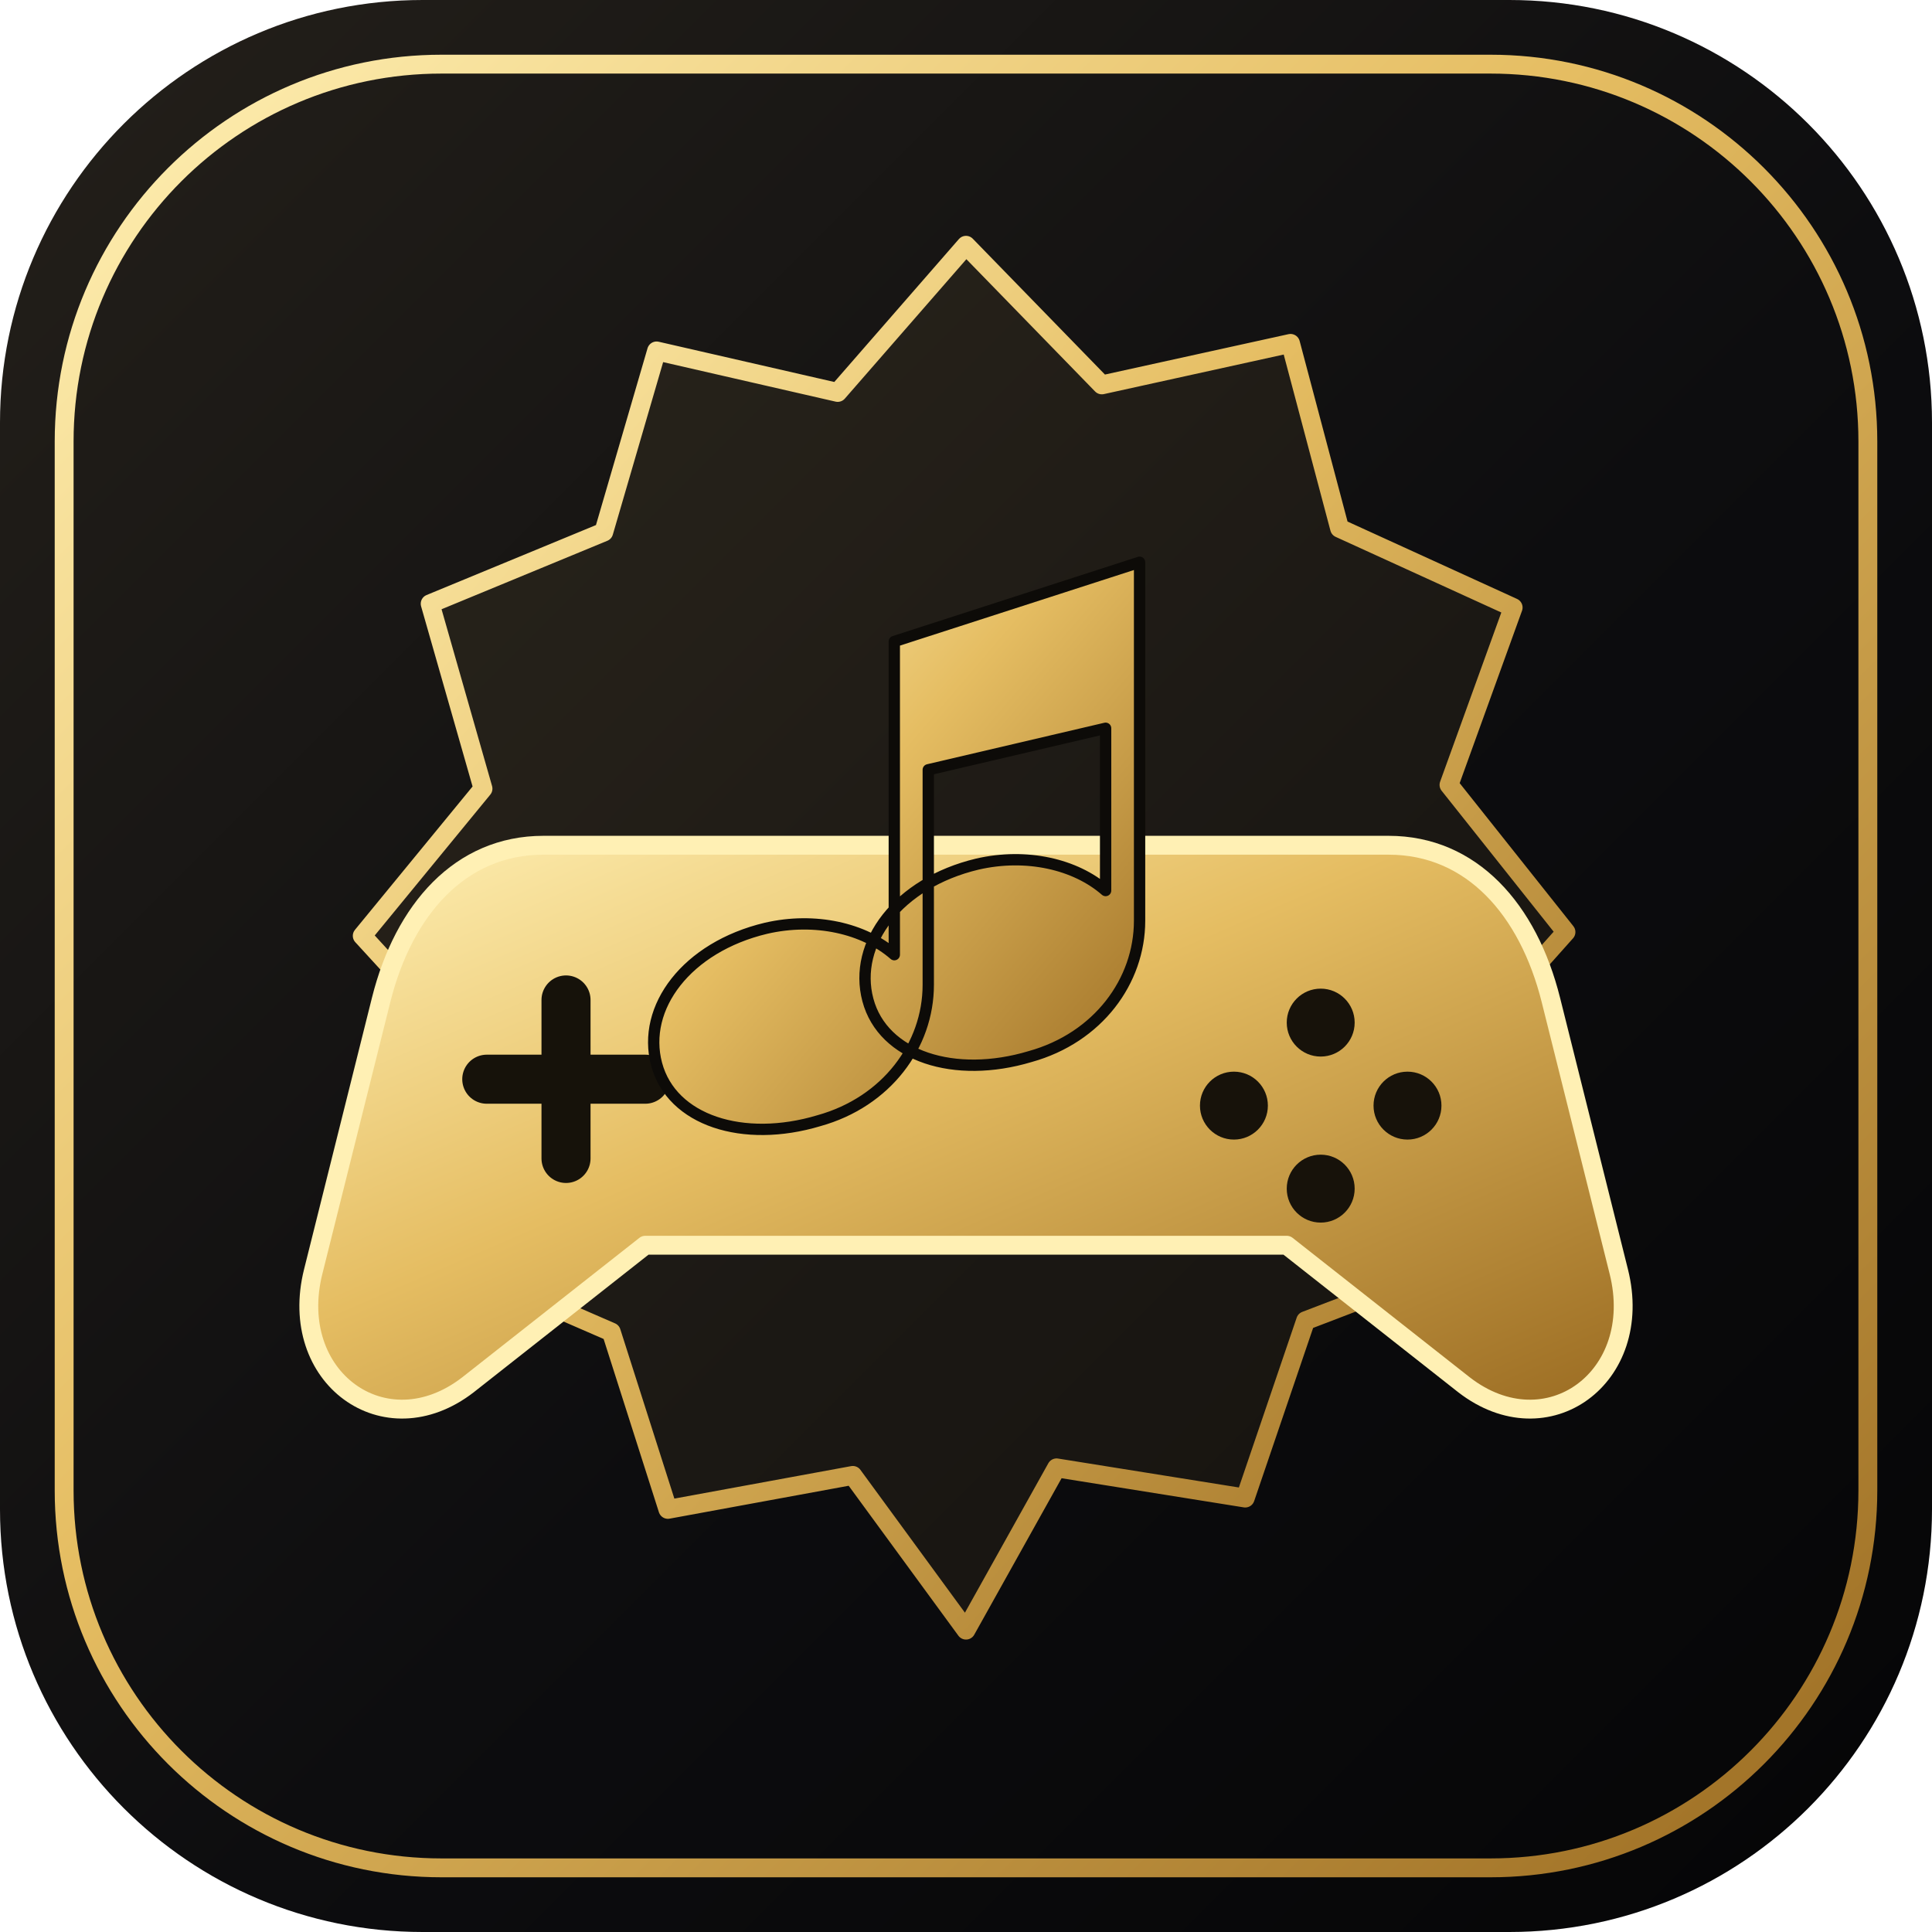
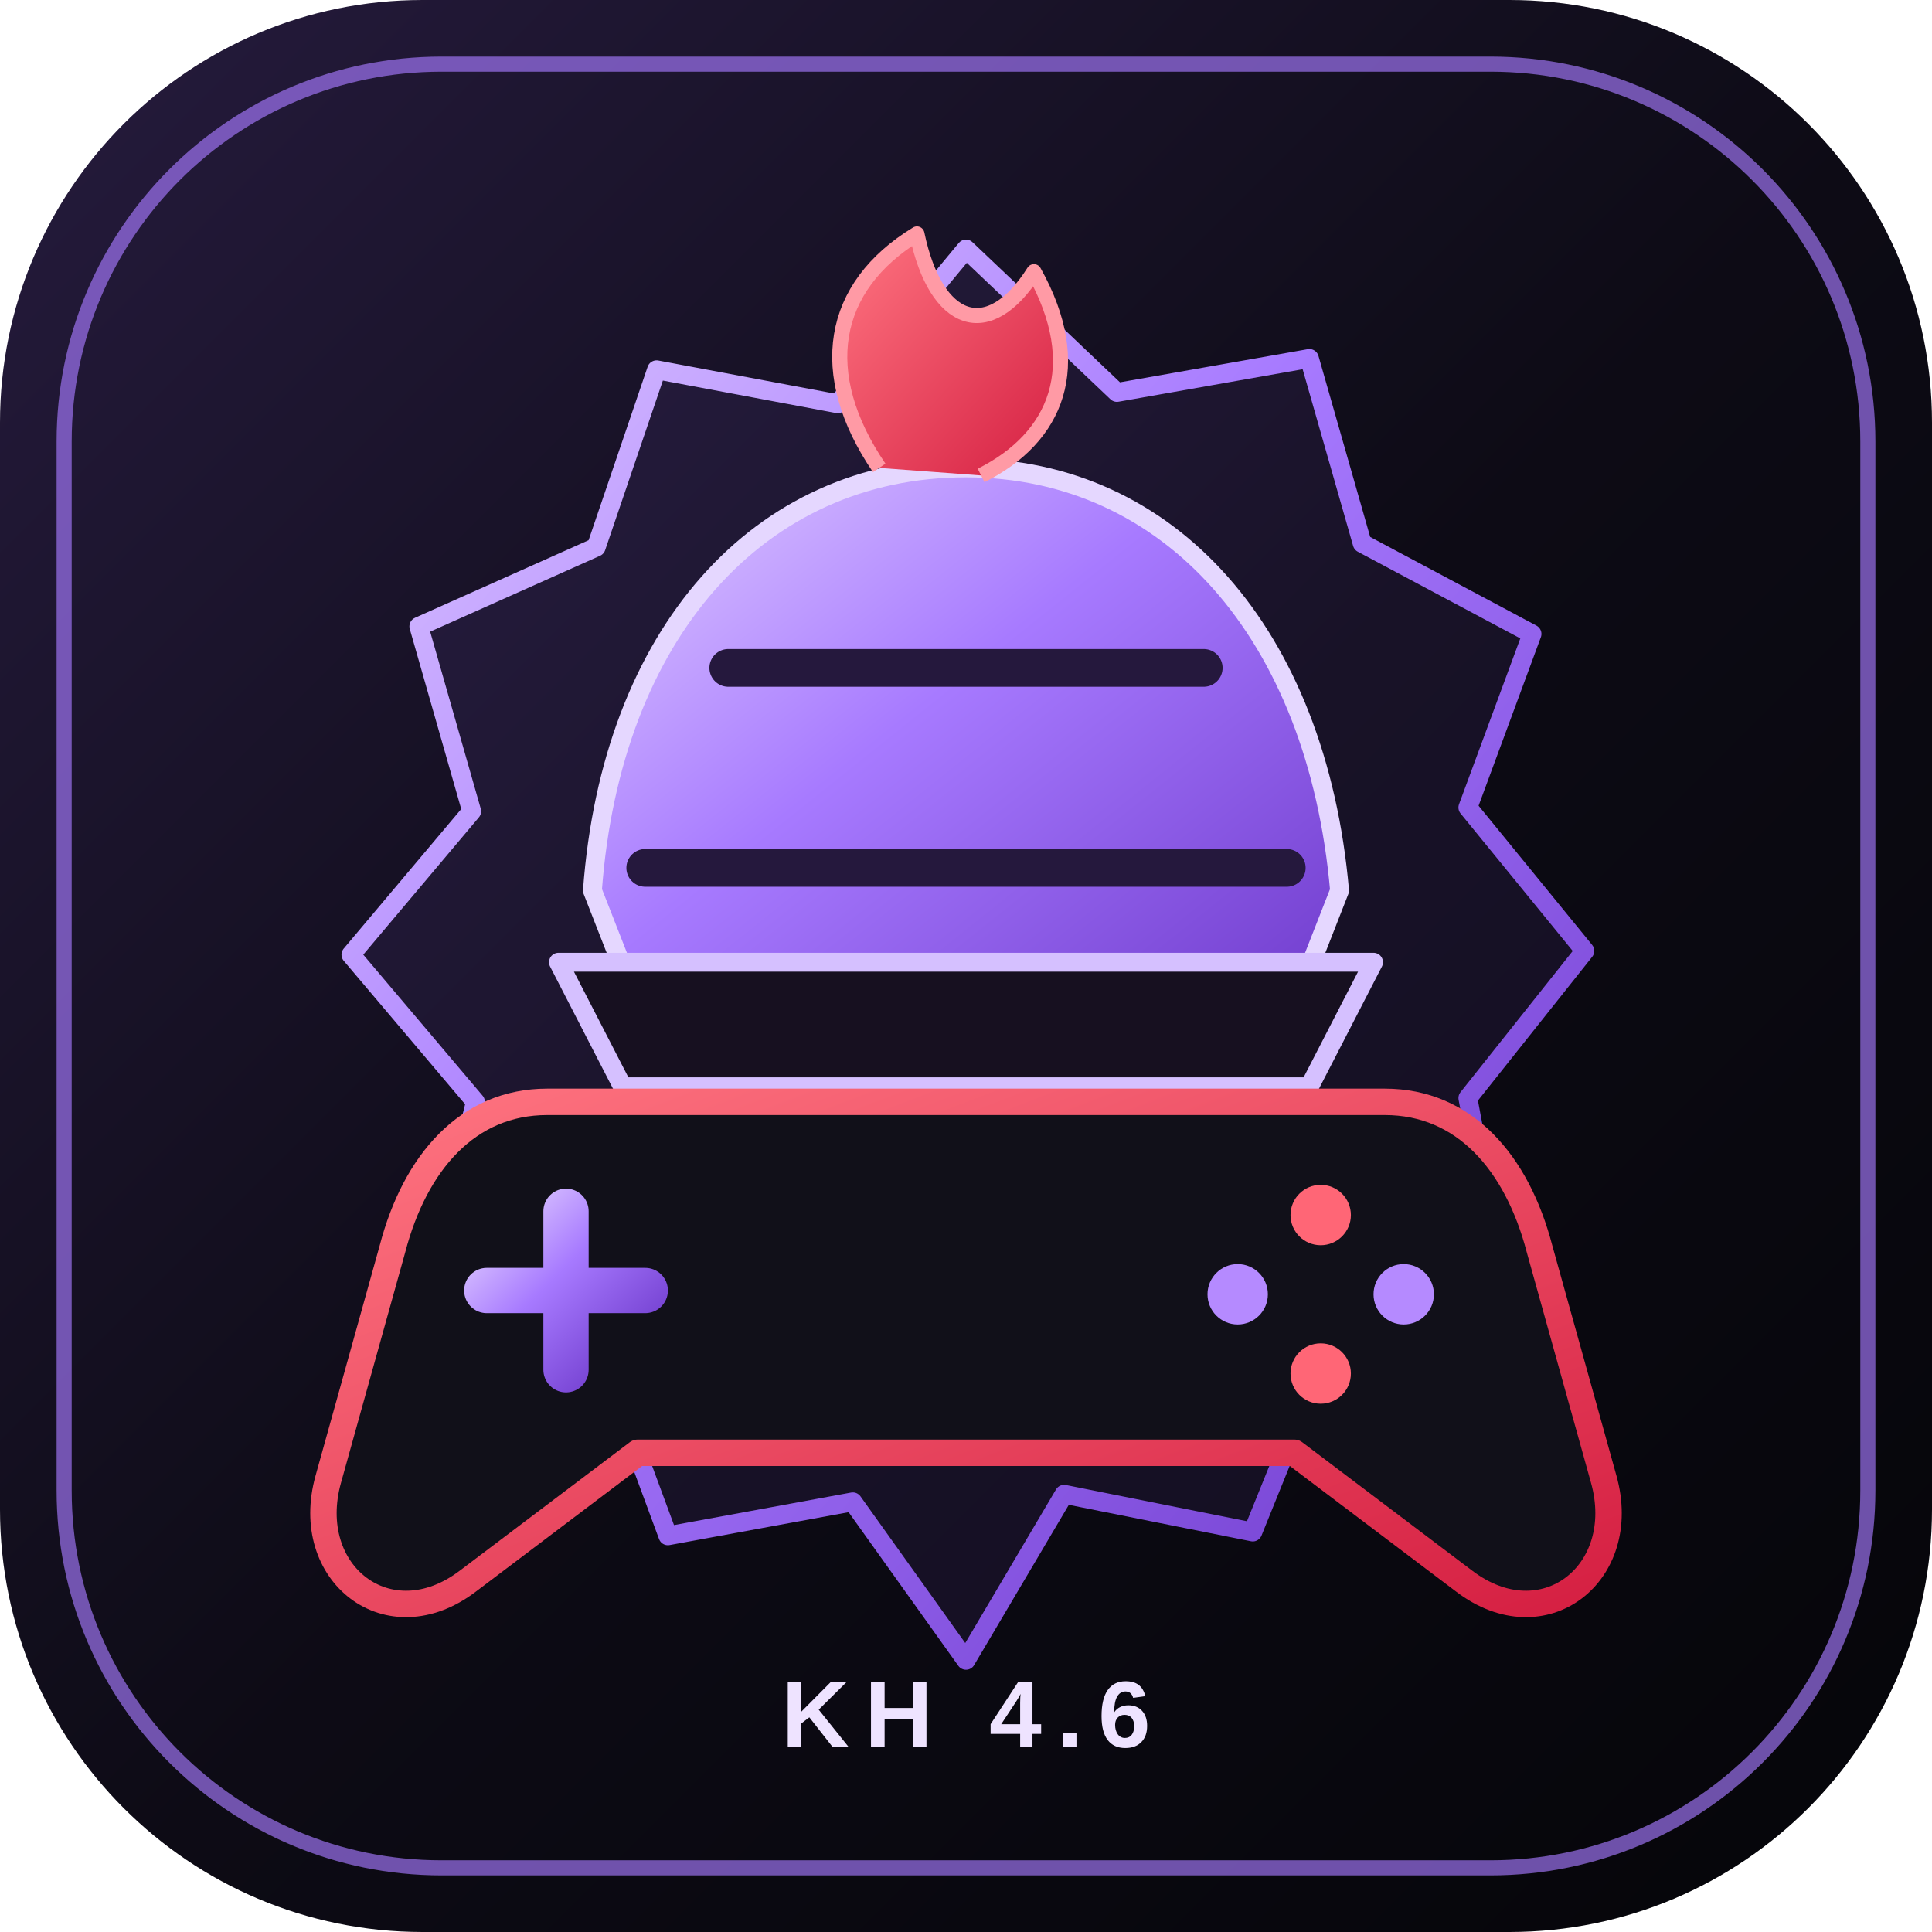
<svg xmlns="http://www.w3.org/2000/svg" viewBox="0 0 512 512">
  <defs>
    <linearGradient id="bg" x1="0" y1="0" x2="1" y2="1">
-       <stop stop-color="#24201a" />
-       <stop offset=".55" stop-color="#0d0d0f" />
-       <stop offset="1" stop-color="#050506" />
+       <stop stop-color="#261b3e" />
+       <stop offset=".52" stop-color="#0d0b15" />
+       <stop offset="1" stop-color="#050509" />
    </linearGradient>
-     <linearGradient id="gold" x1="0" y1="0" x2="1" y2="1">
-       <stop stop-color="#fff0b4" />
-       <stop offset=".42" stop-color="#e5bd62" />
-       <stop offset="1" stop-color="#9b6c22" />
+     <linearGradient id="v" x1="0" y1="0" x2="1" y2="1">
+       <stop stop-color="#e1ceff" />
+       <stop offset=".42" stop-color="#a77aff" />
+       <stop offset="1" stop-color="#6b36c8" />
+     </linearGradient>
+     <linearGradient id="r" x1="0" y1="0" x2="1" y2="1">
+       <stop stop-color="#ff7581" />
+       <stop offset="1" stop-color="#d51f42" />
    </linearGradient>
  </defs>
  <rect width="512" height="512" rx="112" fill="url(#bg)" />
-   <rect x="17" y="17" width="478" height="478" rx="100" fill="none" stroke="url(#gold)" stroke-width="5" />
-   <path d="M256 65 292 102 342 91 355 140 401 161 384 208 415 247 382 284 393 332 346 350 330 397 280 389 256 432 226 391 177 400 162 353 116 333 129 284 96 248 128 209 114 160 160 141 174 93 222 104Z" fill="#d9b15a" fill-opacity=".07" stroke="url(#gold)" stroke-width="5" stroke-linejoin="round" />
-   <path d="M144 224c-22 0-37 17-43 41l-18 72c-7 28 19 47 41 30l47-37h170l47 37c22 17 48-2 41-30l-18-72c-6-24-21-41-43-41z" fill="url(#gold)" stroke="#fff0b4" stroke-width="5" stroke-linejoin="round" />
-   <path d="M150 265v42m-21-21h42" stroke="#16120a" stroke-width="13" stroke-linecap="round" />
-   <circle cx="350" cy="271" r="9" fill="#17120a" />
-   <circle cx="373" cy="293" r="9" fill="#17120a" />
-   <circle cx="327" cy="293" r="9" fill="#17120a" />
-   <circle cx="350" cy="315" r="9" fill="#17120a" />
-   <path d="M237 170v83c-8-7-21-10-34-7-21 5-33 21-29 36s23 21 43 15c18-5 29-20 29-36v-57l47-11v43c-8-7-21-10-34-7-21 5-33 21-29 36s23 21 43 15c18-5 29-20 29-36v-95z" fill="url(#gold)" stroke="#0d0b08" stroke-width="3" stroke-linejoin="round" />
-   <path d="M197 117h118" stroke="url(#gold)" stroke-width="5" stroke-linecap="round" opacity=".8" />
+   <rect x="17" y="17" width="478" height="478" rx="100" fill="none" stroke="#a77aff" stroke-opacity=".65" stroke-width="4" />
+   <path d="M256 66 296 104 347 95 361 144 406 168 389 214 420 252 389 291 398 339 351 359 332 406 282 396 256 440 226 398 177 407 160 361 114 340 126 292 93 253 125 215 111 166 158 145 174 98 222 107Z" fill="#9b6dff" fill-opacity=".08" stroke="url(#v)" stroke-width="5" stroke-linejoin="round" />
+   <path d="M157 236c5-68 44-112 99-112 54 0 93 44 99 112l-18 46H175z" fill="url(#v)" stroke="#e5d7ff" stroke-width="5" stroke-linejoin="round" />
+   <path d="M233 124c-17-25-13-48 10-62 5 24 19 29 31 10 14 25 6 44-14 54" fill="url(#r)" stroke="#ff9aa5" stroke-width="4" stroke-linejoin="round" />
+   <path d="M171 230h170M193 177h126" stroke="#25183d" stroke-width="10" stroke-linecap="round" />
+   <path d="M148 255h216l-17 33H165z" fill="#171020" stroke="#d5c0ff" stroke-width="5" stroke-linejoin="round" />
+   <path d="M145 292c-21 0-35 16-41 39l-17 61c-7 25 16 43 37 27l45-34h174l45 34c21 16 44-2 37-27l-17-61c-6-23-20-39-41-39z" fill="#111019" stroke="url(#r)" stroke-width="7" stroke-linejoin="round" />
+   <path d="M150 321v42m-21-21h42" stroke="url(#v)" stroke-width="12" stroke-linecap="round" />
+   <circle cx="350" cy="322" r="8" fill="#ff6676" />
+   <circle cx="372" cy="343" r="8" fill="#b58aff" />
+   <circle cx="328" cy="343" r="8" fill="#b58aff" />
+   <circle cx="350" cy="364" r="8" fill="#ff6676" />
+   <text x="256" y="463" text-anchor="middle" font-family="Arial,sans-serif" font-size="25" font-weight="900" letter-spacing="4" fill="#eee3ff">KH 4.6</text>
</svg>
